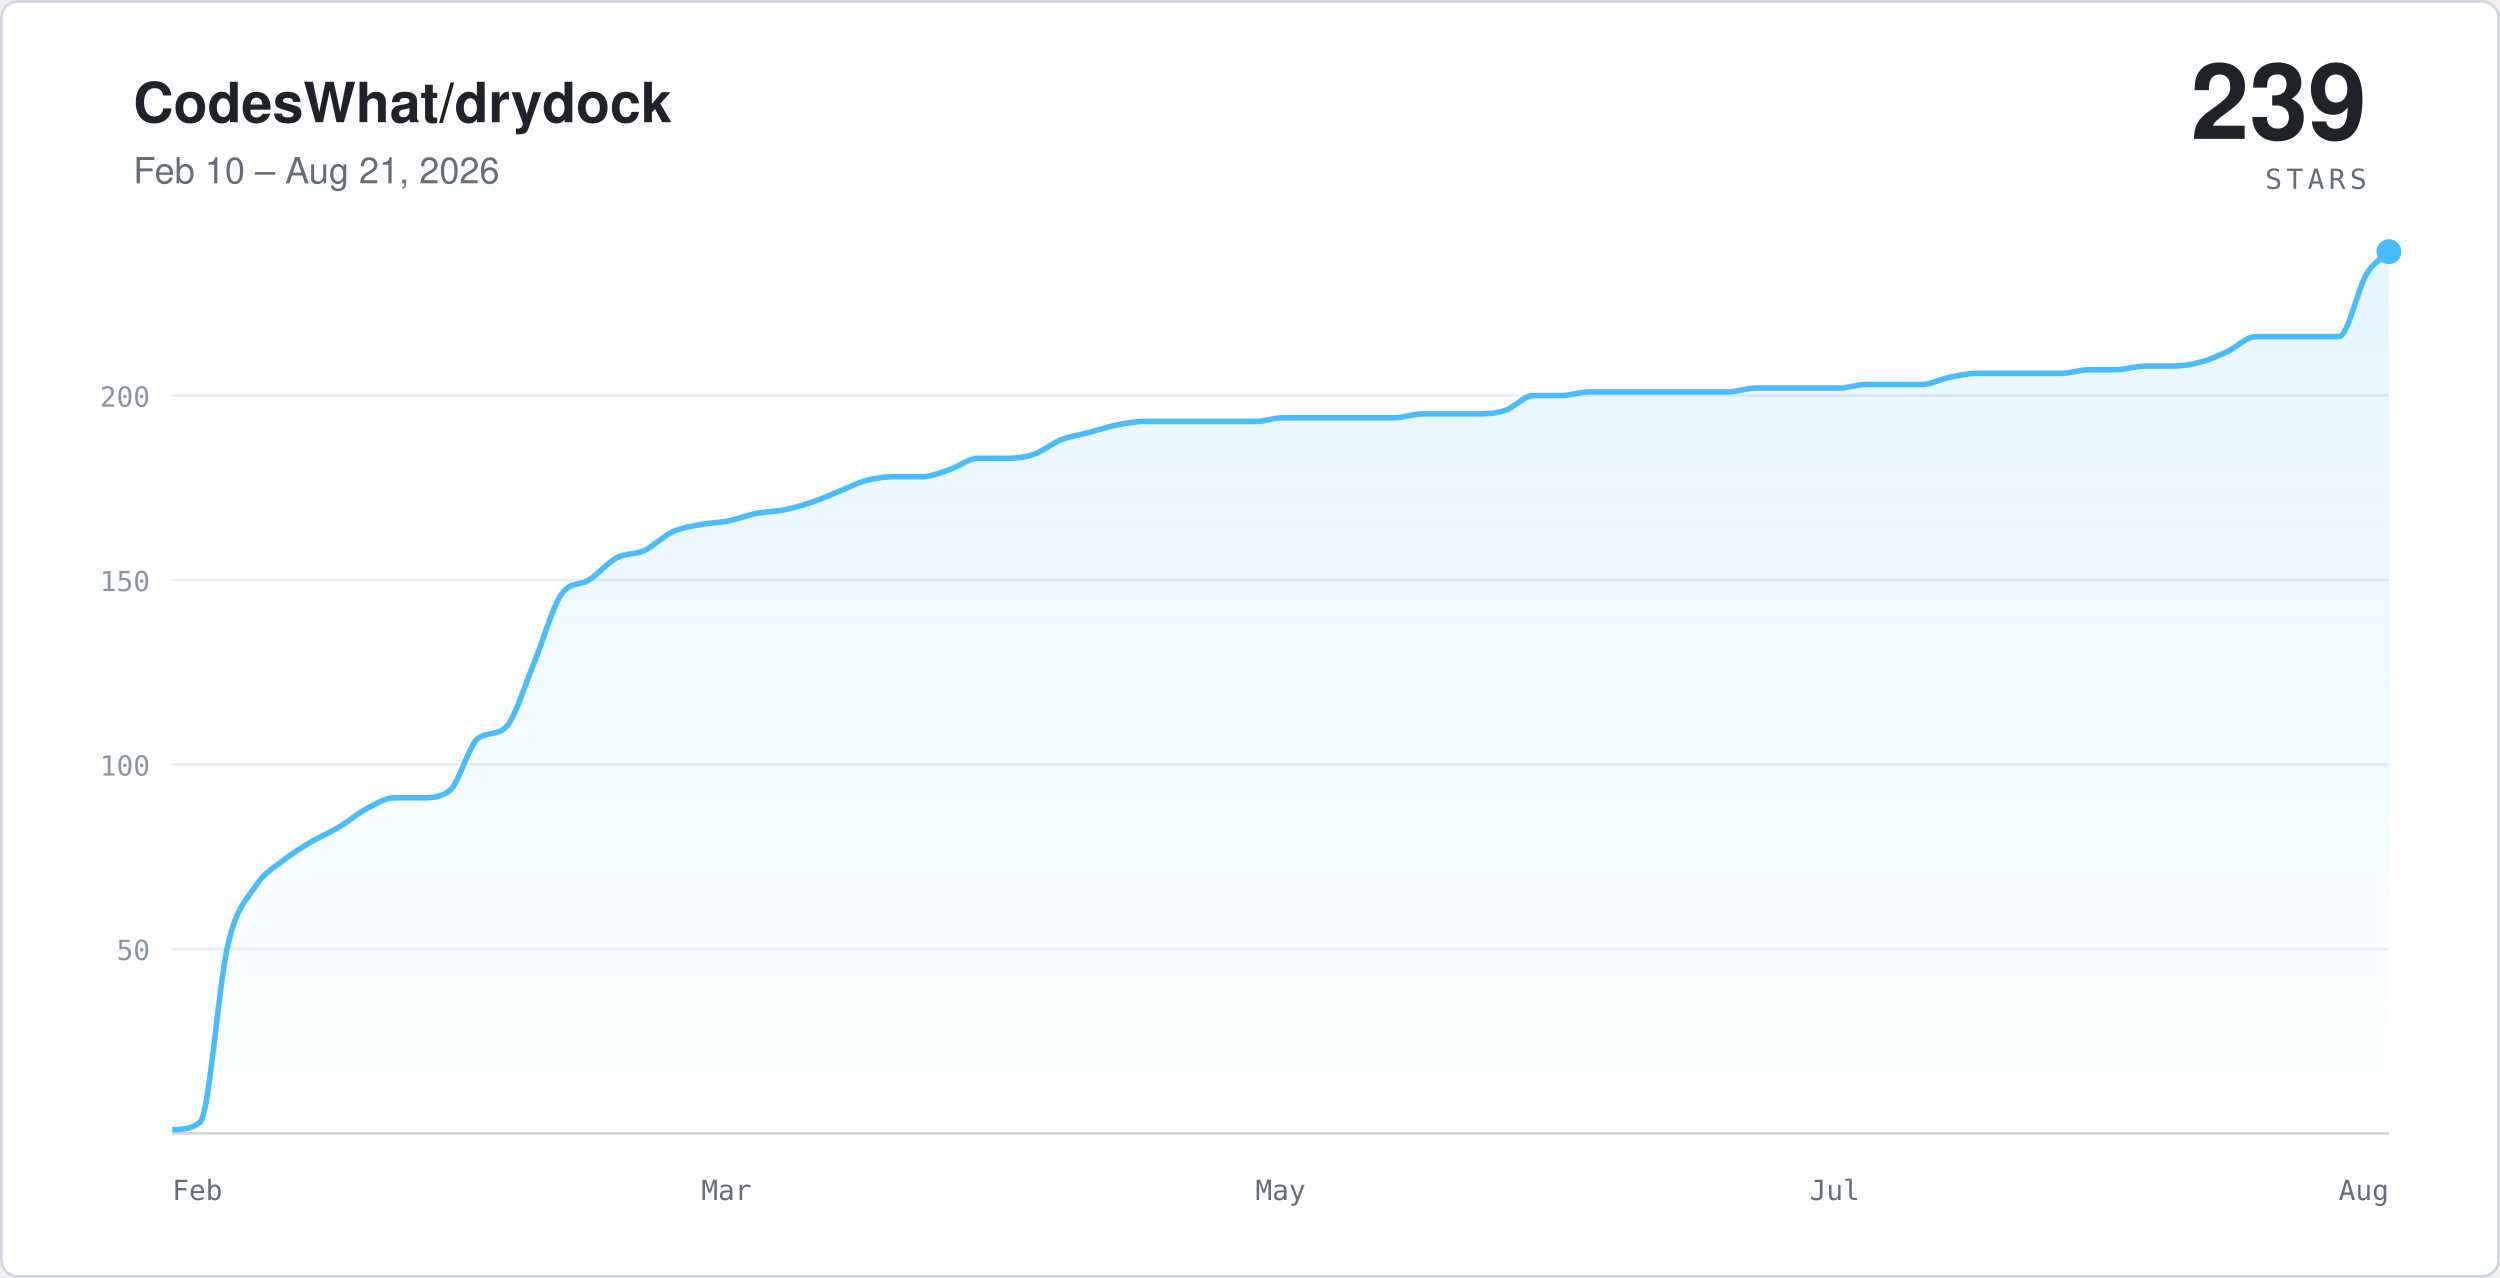
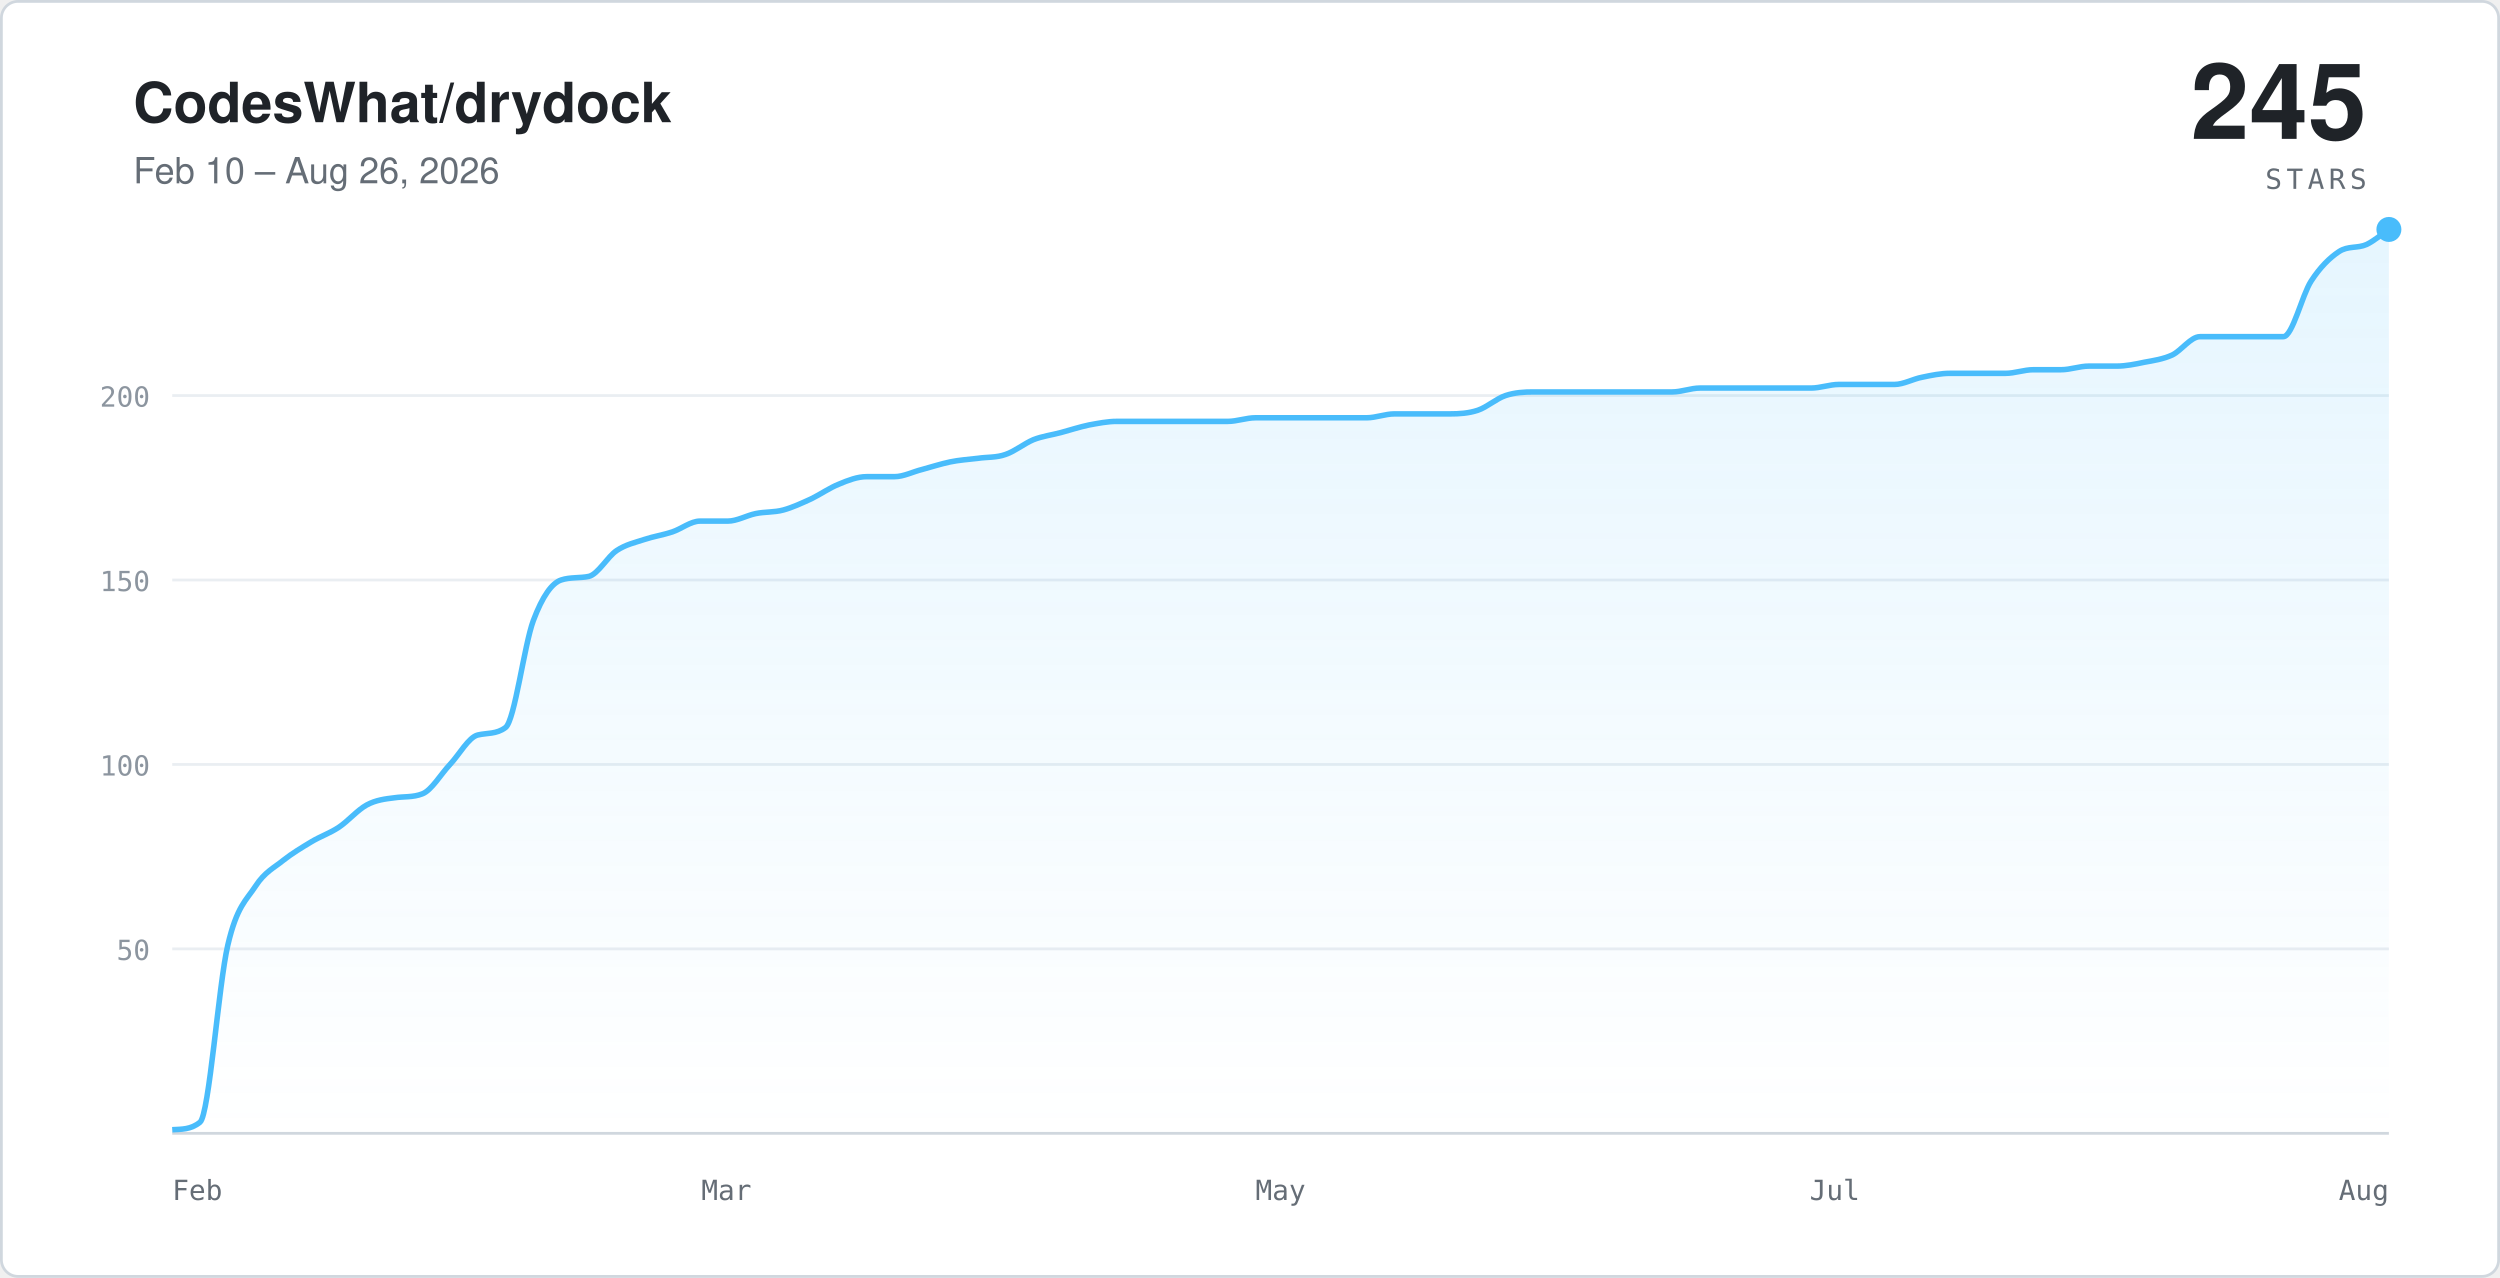
- <svg xmlns="http://www.w3.org/2000/svg" viewBox="0 0 900 460" width="900" height="460" role="img" aria-label="Star history for CodesWhat/drydock: 239 stars, Feb 10 – Aug 21, 2026">
+ <svg xmlns="http://www.w3.org/2000/svg" viewBox="0 0 900 460" width="900" height="460" role="img" aria-label="Star history for CodesWhat/drydock: 245 stars, Feb 10 – Aug 26, 2026">
  <defs>
    <linearGradient id="sc-light" x1="0" y1="0" x2="0" y2="1">
      <stop offset="0%" stop-color="#49bcfb" stop-opacity="0.14" />
      <stop offset="100%" stop-color="#49bcfb" stop-opacity="0" />
    </linearGradient>
  </defs>
  <rect x="0.5" y="0.5" width="899" height="459" rx="6" fill="#ffffff" stroke="#d0d7de" />
  <text x="48" y="44" fill="#1f2328" font-family="-apple-system,'Segoe UI',Helvetica,Arial,sans-serif" font-size="20" font-weight="600">CodesWhat/drydock</text>
-   <text x="48" y="66" fill="#656d76" font-family="-apple-system,'Segoe UI',Helvetica,Arial,sans-serif" font-size="13">Feb 10 – Aug 21, 2026</text>
-   <text x="852" y="50" text-anchor="end" fill="#1f2328" font-family="-apple-system,'Segoe UI',Helvetica,Arial,sans-serif" font-size="38" font-weight="600">239</text>
+   <text x="48" y="66" fill="#656d76" font-family="-apple-system,'Segoe UI',Helvetica,Arial,sans-serif" font-size="13">Feb 10 – Aug 26, 2026</text>
+   <text x="852" y="50" text-anchor="end" fill="#1f2328" font-family="-apple-system,'Segoe UI',Helvetica,Arial,sans-serif" font-size="38" font-weight="600">245</text>
  <text x="852" y="68" text-anchor="end" fill="#656d76" font-family="ui-monospace,SFMono-Regular,Menlo,monospace" font-size="10" letter-spacing="0.16em">STARS</text>
  <g stroke="#eaeef2">
    <line x1="62" y1="341.6" x2="860" y2="341.6" />
    <line x1="62" y1="275.2" x2="860" y2="275.2" />
    <line x1="62" y1="208.8" x2="860" y2="208.8" />
    <line x1="62" y1="142.4" x2="860" y2="142.4" />
  </g>
  <line x1="62" y1="408" x2="860" y2="408" stroke="#d0d7de" />
-   <path fill="url(#sc-light)" stroke="none" d="M 62,406.7 C 65.3,406.5 68.7,406.7 72,404 C 75.3,401.4 78.7,354.4 82,340.3 C 85.3,326.1 88.7,324.1 92,319 C 95.3,313.9 98.7,312.4 102,309.7 C 105.3,307.1 108.7,305.1 112,303.1 C 115.3,301.1 118.7,299.8 122,297.8 C 125.3,295.8 128.7,292.9 132,291.1 C 135.3,289.4 138.7,287.2 142,287.2 C 145.3,287.2 148.7,287.2 152,287.2 C 155.3,287.2 158.7,287.2 162,284.5 C 165.3,281.8 168.7,268.5 172,265.9 C 175.3,263.3 178.7,265 182,261.9 C 185.3,258.9 188.7,247.3 192,239.3 C 195.3,231.4 198.7,219 202,214.1 C 205.3,209.2 208.7,210.9 212,208.8 C 215.3,206.7 218.7,202.6 222,200.8 C 225.3,199.1 228.7,199.7 232,198.2 C 235.3,196.6 238.7,193.1 242,191.5 C 245.3,190 248.7,189.5 252,188.9 C 255.3,188.2 258.7,188.2 262,187.6 C 265.3,186.9 268.7,185.6 272,184.9 C 275.3,184.2 278.7,184.2 282,183.6 C 285.3,182.9 288.7,182 292,180.9 C 295.3,179.8 298.7,178.3 302,176.9 C 305.3,175.6 308.7,173.8 312,172.9 C 315.3,172.1 318.7,171.6 322,171.6 C 325.3,171.6 328.7,171.6 332,171.6 C 335.3,171.6 338.7,170.1 342,169 C 345.3,167.9 348.7,165 352,165 C 355.3,165 358.7,165 362,165 C 365.3,165 368.7,164.8 372,163.6 C 375.3,162.5 378.7,159.7 382,158.3 C 385.3,157 388.7,156.6 392,155.7 C 395.3,154.8 398.7,153.7 402,153 C 405.3,152.4 408.7,151.7 412,151.7 C 415.3,151.7 418.7,151.7 422,151.7 C 425.3,151.7 428.7,151.7 432,151.7 C 435.3,151.7 438.7,151.7 442,151.7 C 445.3,151.7 448.7,151.7 452,151.7 C 455.3,151.7 458.7,150.4 462,150.4 C 465.3,150.4 468.7,150.4 472,150.4 C 475.3,150.4 478.7,150.4 482,150.4 C 485.3,150.4 488.7,150.4 492,150.4 C 495.3,150.4 498.7,150.4 502,150.4 C 505.3,150.4 508.7,149 512,149 C 515.3,149 518.7,149 522,149 C 525.3,149 528.7,149 532,149 C 535.3,149 538.7,148.8 542,147.7 C 545.3,146.6 548.7,142.4 552,142.4 C 555.3,142.4 558.7,142.4 562,142.4 C 565.3,142.4 568.7,141.1 572,141.1 C 575.3,141.1 578.7,141.1 582,141.1 C 585.3,141.1 588.7,141.1 592,141.1 C 595.3,141.1 598.7,141.1 602,141.1 C 605.3,141.1 608.7,141.1 612,141.1 C 615.3,141.1 618.7,141.1 622,141.1 C 625.3,141.1 628.7,139.7 632,139.7 C 635.3,139.7 638.7,139.7 642,139.7 C 645.3,139.7 648.7,139.7 652,139.7 C 655.3,139.7 658.7,139.7 662,139.7 C 665.3,139.7 668.7,138.4 672,138.4 C 675.3,138.4 678.7,138.4 682,138.4 C 685.3,138.4 688.7,138.4 692,138.4 C 695.3,138.4 698.7,136.4 702,135.8 C 705.3,135.1 708.7,134.4 712,134.4 C 715.3,134.4 718.7,134.4 722,134.4 C 725.3,134.4 728.7,134.4 732,134.4 C 735.3,134.4 738.7,134.4 742,134.4 C 745.3,134.4 748.7,133.1 752,133.1 C 755.3,133.1 758.7,133.1 762,133.1 C 765.3,133.1 768.7,131.8 772,131.8 C 775.3,131.8 778.7,131.8 782,131.8 C 785.3,131.8 788.7,131.3 792,130.4 C 795.3,129.6 798.7,128 802,126.5 C 805.3,124.9 808.7,121.2 812,121.2 C 815.3,121.2 818.7,121.2 822,121.2 C 825.3,121.2 828.7,121.2 832,121.2 C 835.3,121.2 838.7,121.2 842,121.2 C 845.3,121.2 848.7,104 852,98.6 C 854.7,94.2 857.3,93.3 860,90.6 L 860,408 L 62,408 Z" />
-   <path fill="none" stroke="#49bcfb" stroke-width="2" stroke-linejoin="round" d="M 62,406.7 C 65.3,406.5 68.7,406.7 72,404 C 75.3,401.4 78.7,354.4 82,340.3 C 85.3,326.1 88.7,324.1 92,319 C 95.3,313.9 98.7,312.4 102,309.7 C 105.3,307.1 108.7,305.1 112,303.1 C 115.3,301.1 118.7,299.8 122,297.8 C 125.3,295.8 128.7,292.9 132,291.1 C 135.3,289.4 138.7,287.2 142,287.2 C 145.3,287.2 148.7,287.2 152,287.2 C 155.3,287.2 158.7,287.2 162,284.5 C 165.3,281.8 168.7,268.5 172,265.9 C 175.3,263.3 178.7,265 182,261.9 C 185.3,258.9 188.7,247.3 192,239.3 C 195.3,231.4 198.7,219 202,214.1 C 205.3,209.2 208.7,210.9 212,208.8 C 215.3,206.7 218.7,202.6 222,200.8 C 225.3,199.1 228.7,199.7 232,198.2 C 235.3,196.6 238.7,193.1 242,191.5 C 245.3,190 248.7,189.5 252,188.9 C 255.3,188.2 258.7,188.2 262,187.6 C 265.3,186.9 268.7,185.6 272,184.9 C 275.3,184.2 278.7,184.2 282,183.6 C 285.3,182.9 288.7,182 292,180.9 C 295.3,179.8 298.7,178.3 302,176.9 C 305.3,175.6 308.7,173.8 312,172.9 C 315.3,172.1 318.7,171.6 322,171.6 C 325.3,171.6 328.7,171.6 332,171.6 C 335.3,171.6 338.7,170.1 342,169 C 345.3,167.9 348.7,165 352,165 C 355.3,165 358.7,165 362,165 C 365.3,165 368.7,164.8 372,163.6 C 375.3,162.5 378.7,159.7 382,158.3 C 385.3,157 388.7,156.6 392,155.7 C 395.3,154.8 398.7,153.7 402,153 C 405.3,152.4 408.7,151.7 412,151.7 C 415.3,151.7 418.7,151.7 422,151.7 C 425.3,151.7 428.7,151.7 432,151.7 C 435.3,151.7 438.7,151.7 442,151.7 C 445.3,151.7 448.7,151.7 452,151.7 C 455.3,151.7 458.7,150.4 462,150.4 C 465.3,150.4 468.7,150.4 472,150.4 C 475.3,150.4 478.7,150.4 482,150.4 C 485.3,150.4 488.7,150.4 492,150.4 C 495.3,150.4 498.7,150.4 502,150.4 C 505.3,150.4 508.7,149 512,149 C 515.3,149 518.7,149 522,149 C 525.3,149 528.7,149 532,149 C 535.3,149 538.7,148.8 542,147.7 C 545.3,146.6 548.7,142.4 552,142.4 C 555.3,142.4 558.7,142.4 562,142.4 C 565.3,142.4 568.7,141.1 572,141.1 C 575.3,141.1 578.7,141.1 582,141.1 C 585.3,141.1 588.7,141.1 592,141.1 C 595.3,141.1 598.7,141.1 602,141.1 C 605.3,141.1 608.7,141.1 612,141.1 C 615.3,141.1 618.7,141.1 622,141.1 C 625.3,141.1 628.7,139.7 632,139.7 C 635.3,139.7 638.7,139.7 642,139.7 C 645.3,139.7 648.7,139.7 652,139.7 C 655.3,139.7 658.7,139.7 662,139.7 C 665.3,139.7 668.7,138.4 672,138.4 C 675.3,138.4 678.7,138.4 682,138.4 C 685.3,138.4 688.7,138.4 692,138.4 C 695.3,138.4 698.7,136.4 702,135.8 C 705.3,135.1 708.7,134.4 712,134.4 C 715.3,134.4 718.7,134.4 722,134.4 C 725.3,134.4 728.7,134.4 732,134.4 C 735.3,134.4 738.7,134.4 742,134.4 C 745.3,134.4 748.7,133.1 752,133.1 C 755.3,133.1 758.7,133.1 762,133.1 C 765.3,133.1 768.7,131.8 772,131.8 C 775.3,131.8 778.7,131.8 782,131.8 C 785.3,131.8 788.7,131.3 792,130.4 C 795.3,129.6 798.7,128 802,126.5 C 805.3,124.9 808.7,121.2 812,121.2 C 815.3,121.2 818.7,121.2 822,121.2 C 825.3,121.2 828.7,121.2 832,121.2 C 835.3,121.2 838.7,121.2 842,121.2 C 845.3,121.2 848.7,104 852,98.6 C 854.7,94.2 857.3,93.3 860,90.6" />
-   <circle cx="860" cy="90.6" r="4.5" fill="#49bcfb" />
+   <path fill="url(#sc-light)" stroke="none" d="M 62,406.7 C 65.3,406.5 68.7,406.7 72,404 C 75.3,401.4 78.7,354.4 82,340.3 C 85.3,326.1 88.7,324.1 92,319 C 95.3,313.9 98.7,312.4 102,309.7 C 105.3,307.1 108.7,305.1 112,303.1 C 115.3,301.1 118.7,300 122,297.8 C 125.3,295.6 128.7,291.6 132,289.8 C 135.3,288 138.7,287.6 142,287.2 C 145.3,286.7 148.7,287.1 152,285.8 C 155.3,284.6 158.7,278.7 162,275.2 C 165.3,271.7 168.7,265.4 172,264.6 C 175.3,263.8 178.7,264.4 182,261.9 C 185.3,259.4 188.7,232.3 192,223.4 C 195.3,214.6 198.7,209.9 202,208.8 C 205.3,207.7 208.7,208.2 212,207.5 C 215.3,206.7 218.7,200.4 222,198.2 C 225.3,196 228.7,195.3 232,194.2 C 235.3,193.1 238.7,192.6 242,191.5 C 245.3,190.4 248.7,187.6 252,187.6 C 255.3,187.6 258.7,187.6 262,187.6 C 265.3,187.6 268.7,185.6 272,184.9 C 275.3,184.2 278.7,184.5 282,183.6 C 285.3,182.7 288.7,181.1 292,179.6 C 295.3,178 298.7,175.6 302,174.3 C 305.3,172.9 308.7,171.6 312,171.6 C 315.3,171.6 318.7,171.6 322,171.6 C 325.3,171.6 328.7,169.8 332,169 C 335.3,168.1 338.7,167 342,166.3 C 345.3,165.6 348.7,165.4 352,165 C 355.3,164.5 358.7,164.8 362,163.6 C 365.3,162.5 368.7,159.7 372,158.3 C 375.3,157 378.7,156.6 382,155.7 C 385.3,154.8 388.7,153.7 392,153 C 395.3,152.4 398.7,151.7 402,151.7 C 405.3,151.7 408.7,151.7 412,151.7 C 415.3,151.7 418.7,151.7 422,151.7 C 425.3,151.7 428.7,151.7 432,151.7 C 435.3,151.7 438.7,151.7 442,151.7 C 445.3,151.7 448.7,150.4 452,150.4 C 455.3,150.4 458.7,150.4 462,150.4 C 465.3,150.4 468.7,150.4 472,150.4 C 475.3,150.4 478.7,150.4 482,150.4 C 485.3,150.4 488.7,150.4 492,150.4 C 495.3,150.4 498.7,149 502,149 C 505.3,149 508.7,149 512,149 C 515.3,149 518.7,149 522,149 C 525.3,149 528.7,148.8 532,147.7 C 535.3,146.6 538.7,143.5 542,142.4 C 545.3,141.3 548.7,141.1 552,141.1 C 555.3,141.1 558.7,141.1 562,141.1 C 565.3,141.1 568.7,141.1 572,141.1 C 575.3,141.1 578.7,141.1 582,141.1 C 585.3,141.1 588.7,141.1 592,141.1 C 595.3,141.1 598.7,141.1 602,141.1 C 605.3,141.1 608.7,139.7 612,139.7 C 615.3,139.7 618.7,139.7 622,139.7 C 625.3,139.7 628.7,139.7 632,139.7 C 635.3,139.7 638.7,139.7 642,139.7 C 645.3,139.7 648.7,139.7 652,139.7 C 655.3,139.7 658.7,138.4 662,138.4 C 665.3,138.4 668.7,138.4 672,138.4 C 675.3,138.4 678.7,138.4 682,138.4 C 685.3,138.4 688.7,136.4 692,135.8 C 695.3,135.1 698.7,134.4 702,134.4 C 705.3,134.4 708.7,134.4 712,134.4 C 715.3,134.4 718.7,134.4 722,134.4 C 725.3,134.4 728.7,133.1 732,133.1 C 735.3,133.1 738.7,133.1 742,133.1 C 745.3,133.1 748.7,131.8 752,131.8 C 755.3,131.8 758.7,131.8 762,131.8 C 765.3,131.8 768.7,131.1 772,130.4 C 775.3,129.8 778.7,129.3 782,127.8 C 785.3,126.2 788.7,121.2 792,121.2 C 795.3,121.2 798.7,121.2 802,121.2 C 805.3,121.2 808.7,121.2 812,121.2 C 815.3,121.2 818.7,121.2 822,121.2 C 825.3,121.2 828.7,106.3 832,101.2 C 835.3,96.1 838.7,92.8 842,90.6 C 845.3,88.4 848.7,89.5 852,88 C 854.7,86.7 857.3,84.4 860,82.6 L 860,408 L 62,408 Z" />
+   <path fill="none" stroke="#49bcfb" stroke-width="2" stroke-linejoin="round" d="M 62,406.7 C 65.3,406.5 68.7,406.7 72,404 C 75.3,401.4 78.7,354.4 82,340.3 C 85.3,326.1 88.7,324.1 92,319 C 95.3,313.9 98.7,312.4 102,309.7 C 105.3,307.1 108.7,305.1 112,303.1 C 115.3,301.1 118.7,300 122,297.8 C 125.3,295.6 128.7,291.6 132,289.8 C 135.3,288 138.7,287.6 142,287.2 C 145.3,286.7 148.7,287.1 152,285.8 C 155.3,284.6 158.7,278.7 162,275.2 C 165.3,271.7 168.7,265.4 172,264.6 C 175.3,263.8 178.7,264.4 182,261.9 C 185.3,259.4 188.7,232.3 192,223.4 C 195.3,214.6 198.7,209.9 202,208.8 C 205.3,207.7 208.7,208.2 212,207.5 C 215.3,206.7 218.7,200.4 222,198.2 C 225.3,196 228.7,195.3 232,194.2 C 235.3,193.1 238.7,192.6 242,191.5 C 245.3,190.4 248.7,187.6 252,187.6 C 255.3,187.6 258.7,187.6 262,187.6 C 265.3,187.6 268.7,185.6 272,184.9 C 275.3,184.2 278.7,184.5 282,183.6 C 285.3,182.7 288.7,181.1 292,179.6 C 295.3,178 298.7,175.6 302,174.3 C 305.3,172.9 308.7,171.6 312,171.6 C 315.3,171.6 318.7,171.6 322,171.6 C 325.3,171.6 328.7,169.8 332,169 C 335.3,168.1 338.7,167 342,166.3 C 345.3,165.6 348.7,165.4 352,165 C 355.3,164.5 358.7,164.8 362,163.6 C 365.3,162.5 368.7,159.7 372,158.3 C 375.3,157 378.7,156.6 382,155.7 C 385.3,154.8 388.7,153.7 392,153 C 395.3,152.4 398.7,151.7 402,151.7 C 405.3,151.7 408.7,151.7 412,151.7 C 415.3,151.7 418.7,151.7 422,151.7 C 425.3,151.7 428.7,151.7 432,151.7 C 435.3,151.7 438.7,151.7 442,151.7 C 445.3,151.7 448.7,150.4 452,150.4 C 455.3,150.4 458.7,150.4 462,150.4 C 465.3,150.4 468.7,150.4 472,150.4 C 475.3,150.4 478.7,150.4 482,150.4 C 485.3,150.4 488.7,150.4 492,150.4 C 495.3,150.4 498.7,149 502,149 C 505.3,149 508.7,149 512,149 C 515.3,149 518.7,149 522,149 C 525.3,149 528.7,148.8 532,147.7 C 535.3,146.6 538.7,143.5 542,142.4 C 545.3,141.3 548.7,141.1 552,141.1 C 555.3,141.1 558.7,141.1 562,141.1 C 565.3,141.1 568.7,141.1 572,141.1 C 575.3,141.1 578.7,141.1 582,141.1 C 585.3,141.1 588.7,141.1 592,141.1 C 595.3,141.1 598.7,141.1 602,141.1 C 605.3,141.1 608.7,139.7 612,139.7 C 615.3,139.7 618.7,139.7 622,139.7 C 625.3,139.7 628.7,139.7 632,139.7 C 635.3,139.7 638.7,139.7 642,139.7 C 645.3,139.7 648.7,139.7 652,139.7 C 655.3,139.7 658.7,138.4 662,138.4 C 665.3,138.4 668.7,138.4 672,138.4 C 675.3,138.4 678.7,138.4 682,138.4 C 685.3,138.4 688.7,136.4 692,135.8 C 695.3,135.1 698.7,134.4 702,134.4 C 705.3,134.4 708.7,134.4 712,134.4 C 715.3,134.4 718.7,134.4 722,134.4 C 725.3,134.4 728.7,133.1 732,133.1 C 735.3,133.1 738.7,133.1 742,133.1 C 745.3,133.1 748.7,131.8 752,131.8 C 755.3,131.8 758.7,131.8 762,131.8 C 765.3,131.8 768.7,131.1 772,130.4 C 775.3,129.8 778.7,129.3 782,127.8 C 785.3,126.2 788.7,121.2 792,121.2 C 795.3,121.2 798.7,121.2 802,121.2 C 805.3,121.2 808.7,121.2 812,121.2 C 815.3,121.2 818.7,121.2 822,121.2 C 825.3,121.2 828.7,106.3 832,101.2 C 835.3,96.1 838.7,92.8 842,90.6 C 845.3,88.4 848.7,89.5 852,88 C 854.7,86.7 857.3,84.4 860,82.6" />
+   <circle cx="860" cy="82.6" r="4.5" fill="#49bcfb" />
  <g fill="#656d76" font-family="ui-monospace,SFMono-Regular,Menlo,monospace" font-size="10">
    <text x="62" y="432">Feb</text>
    <text x="261.5" y="432" text-anchor="middle">Mar</text>
    <text x="461" y="432" text-anchor="middle">May</text>
    <text x="660.5" y="432" text-anchor="middle">Jul</text>
    <text x="860" y="432" text-anchor="end">Aug</text>
  </g>
  <g fill="#8c959f" font-family="ui-monospace,SFMono-Regular,Menlo,monospace" font-size="10" text-anchor="end">
    <text x="54" y="345.6">50</text>
    <text x="54" y="279.2">100</text>
    <text x="54" y="212.8">150</text>
    <text x="54" y="146.4">200</text>
  </g>
</svg>
